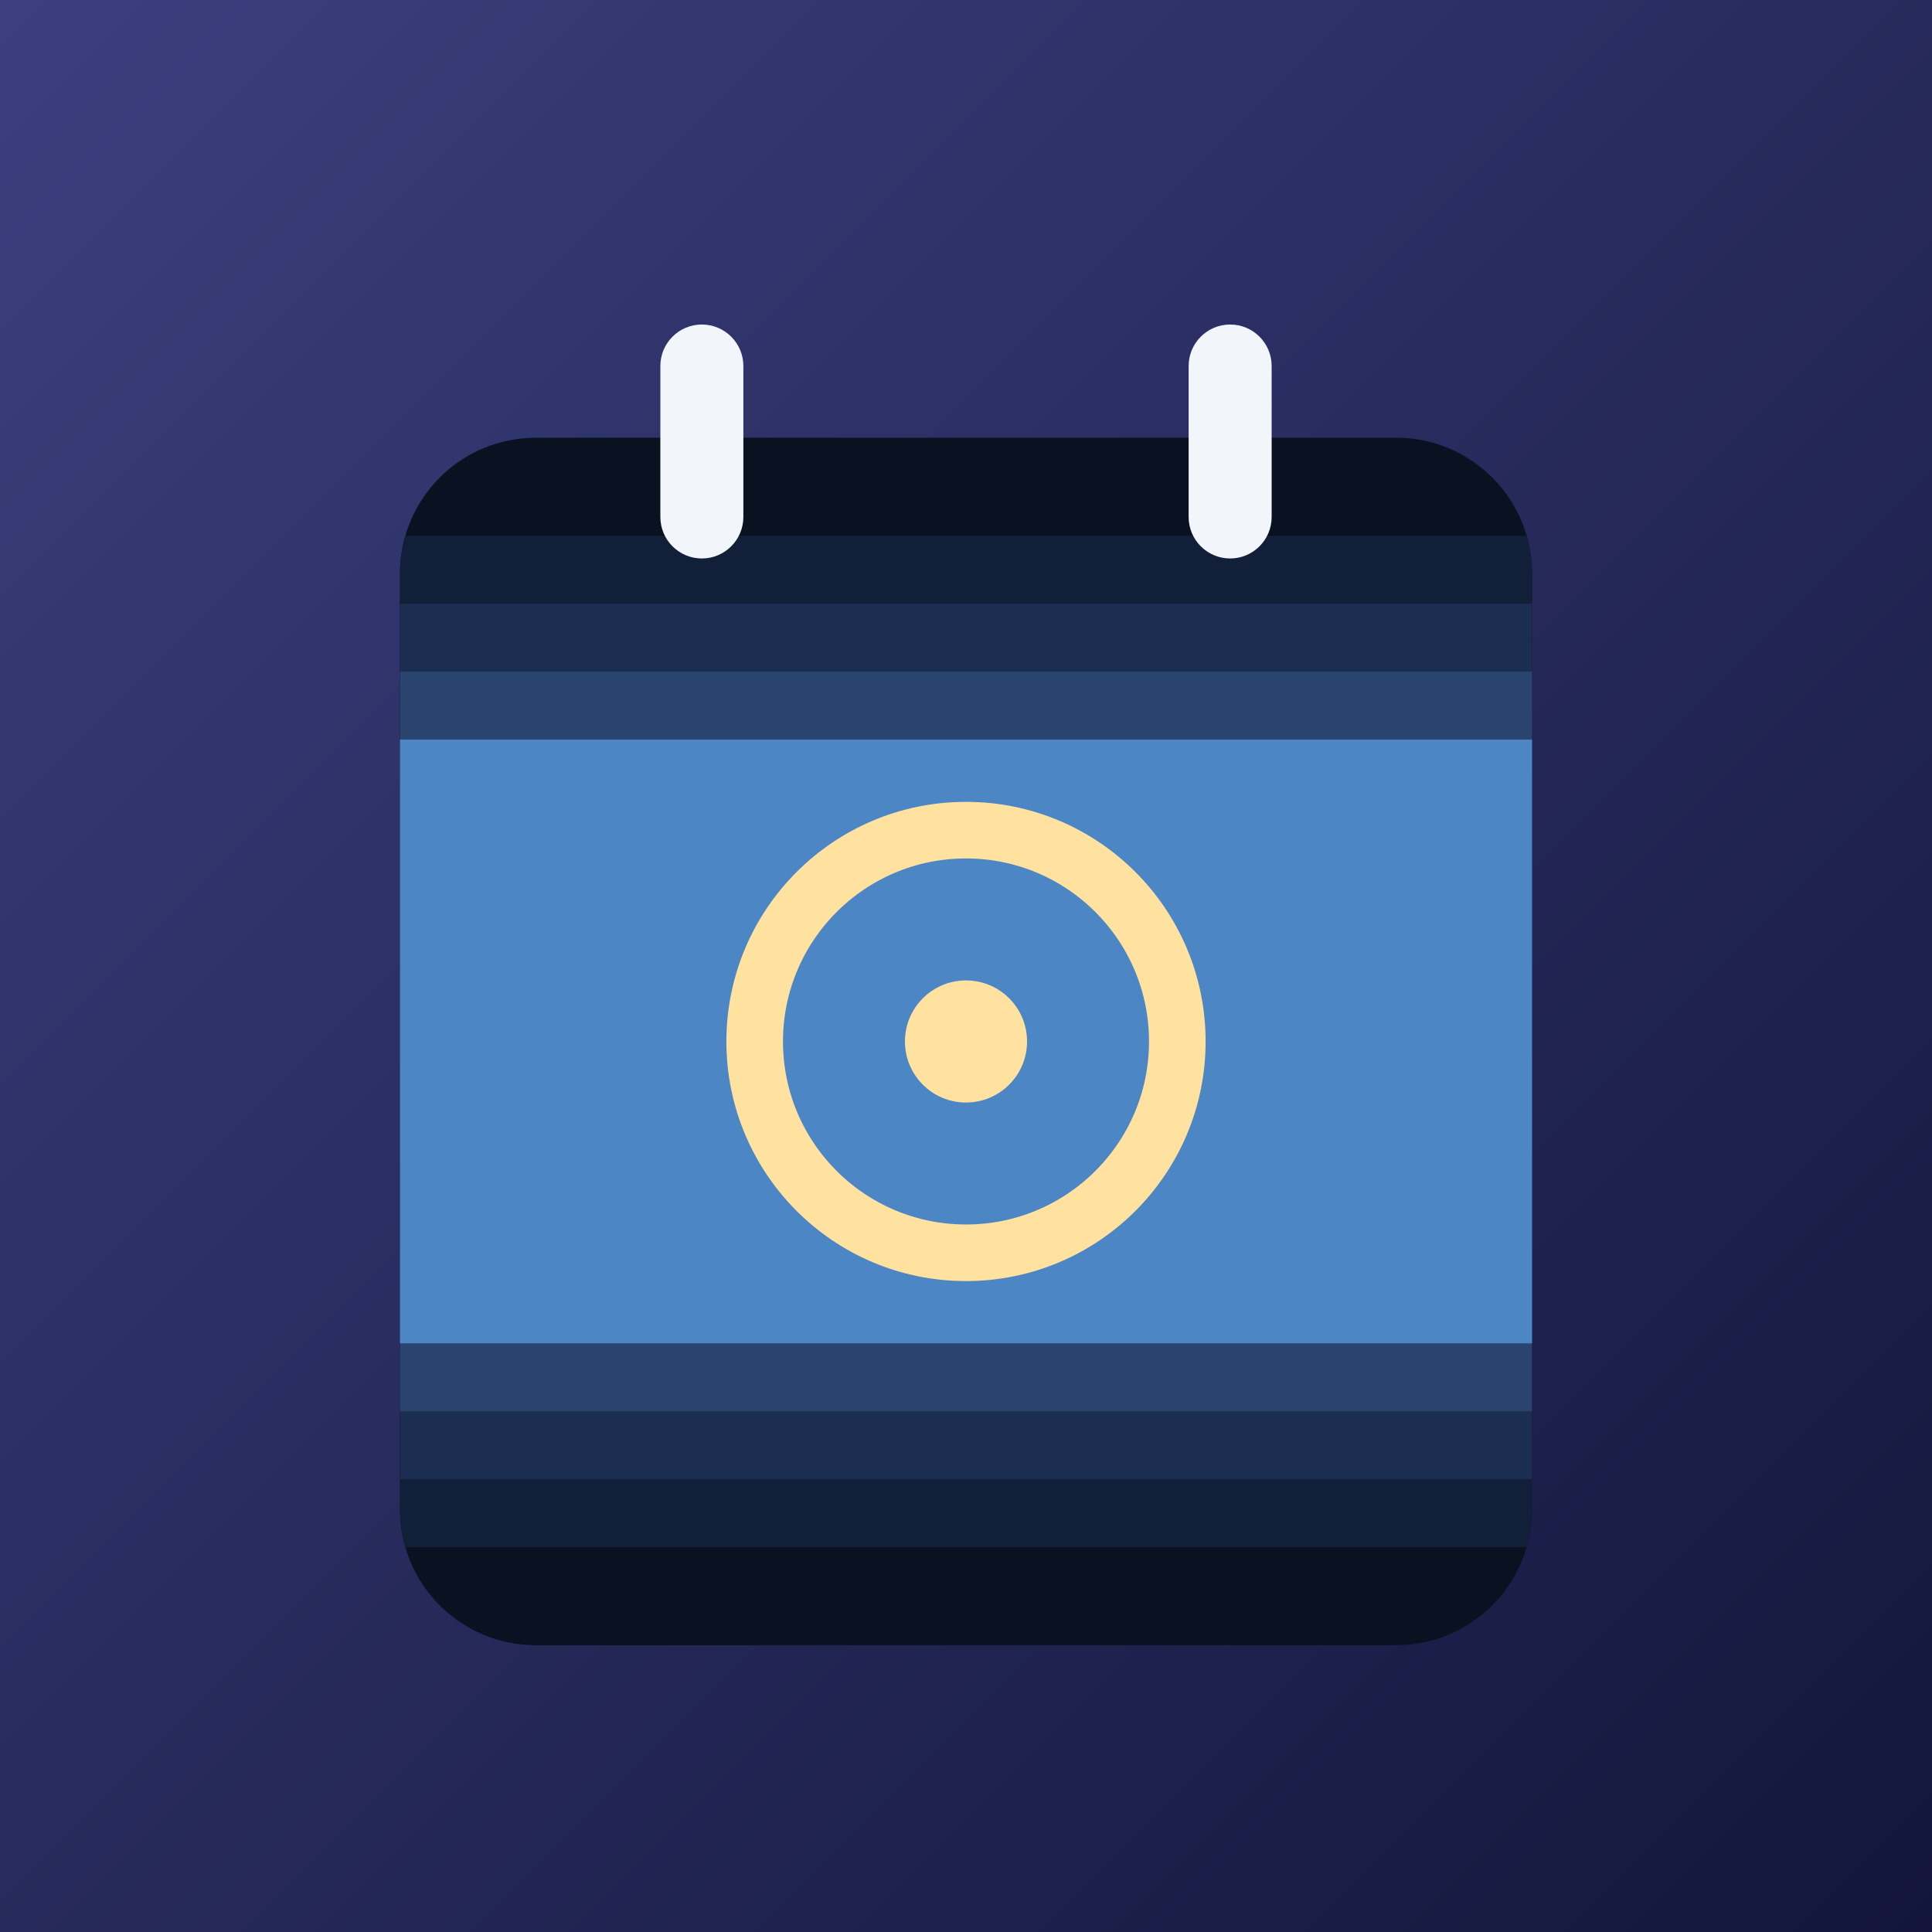
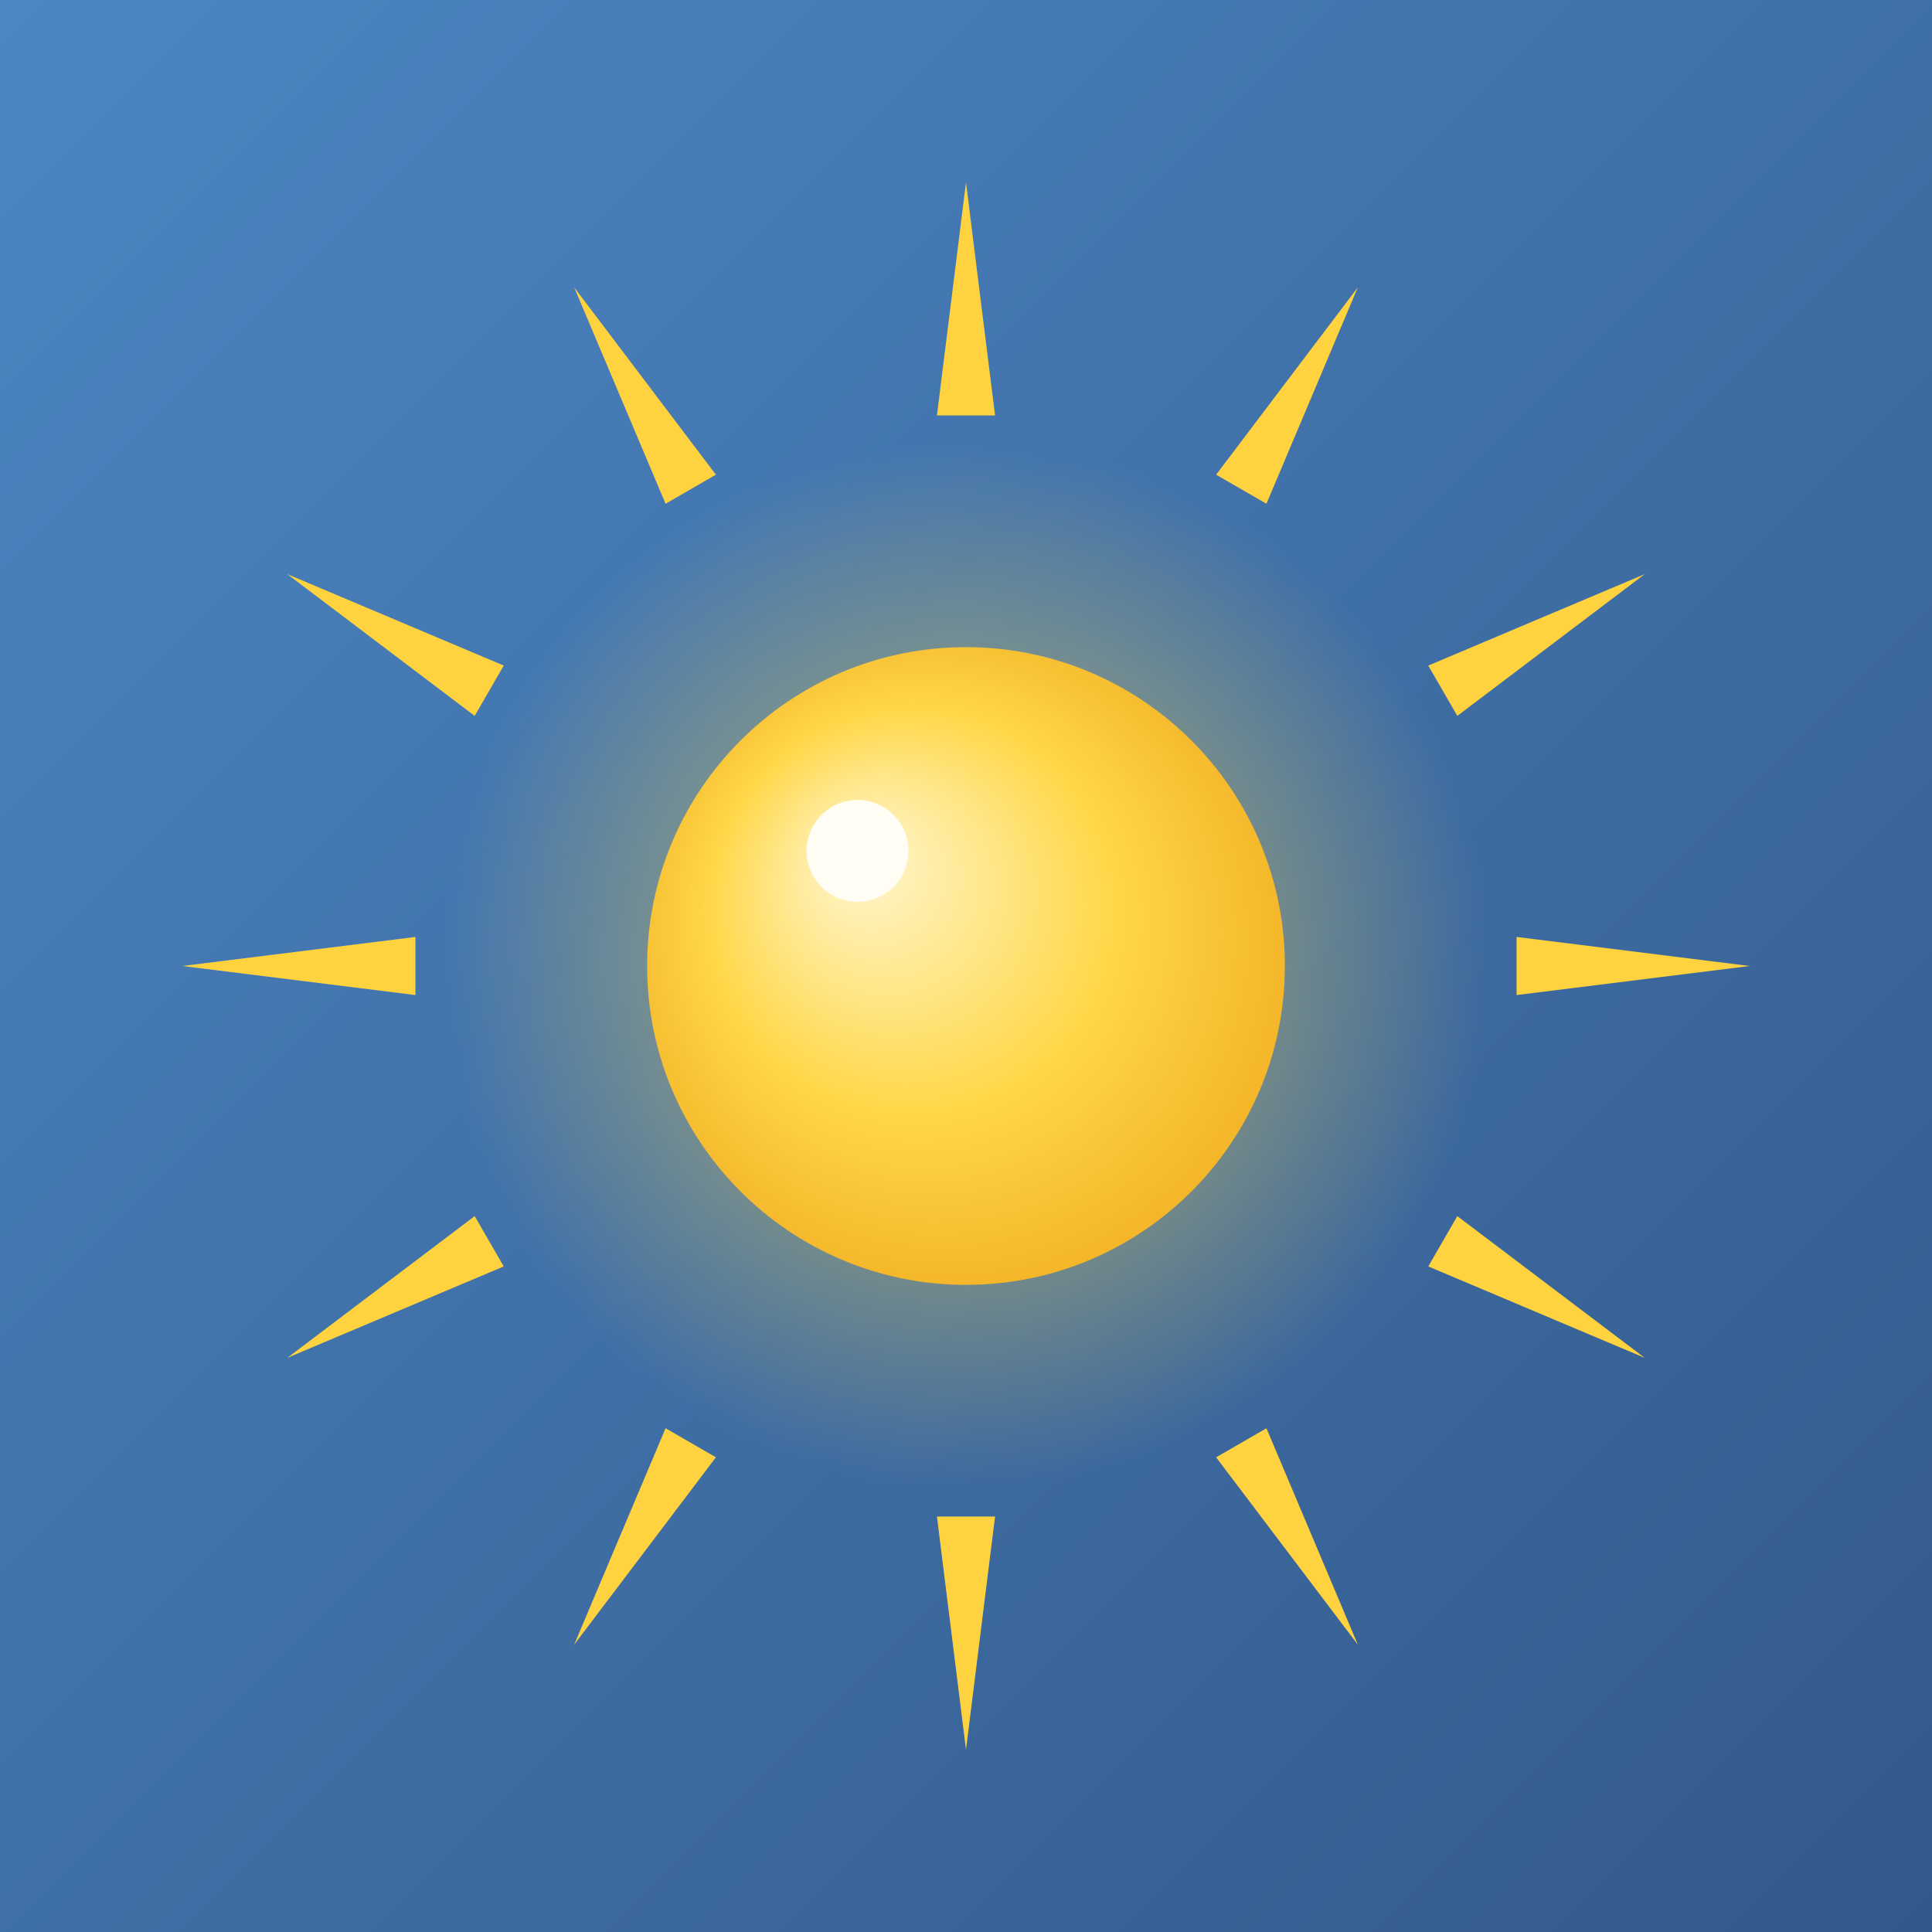
<svg xmlns="http://www.w3.org/2000/svg" width="1024" height="1024" viewBox="0 0 1024 1024">
  <defs>
    <linearGradient id="ground" x1="0" y1="0" x2="1024" y2="1024" gradientUnits="userSpaceOnUse">
-       <stop offset="0" stop-color="#3B3F7E" />
-       <stop offset="1" stop-color="#13163A" />
+       <stop offset="0" stop-color="#4C86C4" />
+       <stop offset="1" stop-color="#33598A" />
    </linearGradient>
-     <clipPath id="page">
-       <rect x="212" y="232" width="600" height="640" rx="72" />
-     </clipPath>
+     <radialGradient id="halo" cx="512" cy="512" r="277" gradientUnits="userSpaceOnUse">
+       <stop offset="0.611" stop-color="#FFD84A" stop-opacity="0.264" />
+       <stop offset="1" stop-color="#FFD84A" stop-opacity="0" />
+     </radialGradient>
+     <radialGradient id="orb" cx="512" cy="512" r="211.25" fx="452.85" fy="452.85" gradientUnits="userSpaceOnUse">
+       <stop offset="0" stop-color="#FFF7D2" />
+       <stop offset="0.5" stop-color="#FFD84A" />
+       <stop offset="1" stop-color="#F0A81C" />
+     </radialGradient>
+     <path id="ray" d="M496.6 220.2 L512 96.6 L527.4 220.2 Z" />
  </defs>
  <rect width="1024" height="1024" fill="url(#ground)" />
-   <g clip-path="url(#page)">
-     <rect x="212" y="232" width="600" height="640" fill="#0A1222" />
-     <rect x="212" y="284" width="600" height="536" fill="#121F38" />
-     <rect x="212" y="320" width="600" height="464" fill="#1B2D50" />
-     <rect x="212" y="356" width="600" height="392" fill="#2A4470" />
-     <rect x="212" y="392" width="600" height="320" fill="#4C86C4" />
+   <circle cx="512" cy="512" r="277" fill="url(#halo)" />
+   <g fill="#FFD23F">
+     <use href="#ray" transform="rotate(0 512 512)" />
+     <use href="#ray" transform="rotate(30 512 512)" />
+     <use href="#ray" transform="rotate(60 512 512)" />
+     <use href="#ray" transform="rotate(90 512 512)" />
+     <use href="#ray" transform="rotate(120 512 512)" />
+     <use href="#ray" transform="rotate(150 512 512)" />
+     <use href="#ray" transform="rotate(180 512 512)" />
+     <use href="#ray" transform="rotate(210 512 512)" />
+     <use href="#ray" transform="rotate(240 512 512)" />
+     <use href="#ray" transform="rotate(270 512 512)" />
+     <use href="#ray" transform="rotate(300 512 512)" />
+     <use href="#ray" transform="rotate(330 512 512)" />
  </g>
-   <circle cx="512" cy="552" r="112" fill="none" stroke="#FFE2A0" stroke-width="30" />
-   <circle cx="512" cy="552" r="32.36" fill="#FFE2A0" />
-   <rect x="350" y="172" width="44" height="124" rx="22" fill="#F2F5FA" />
-   <rect x="630" y="172" width="44" height="124" rx="22" fill="#F2F5FA" />
+   <circle cx="512" cy="512" r="169" fill="url(#orb)" />
+   <circle cx="454.5" cy="451" r="27" fill="#FFFDF4" />
</svg>
